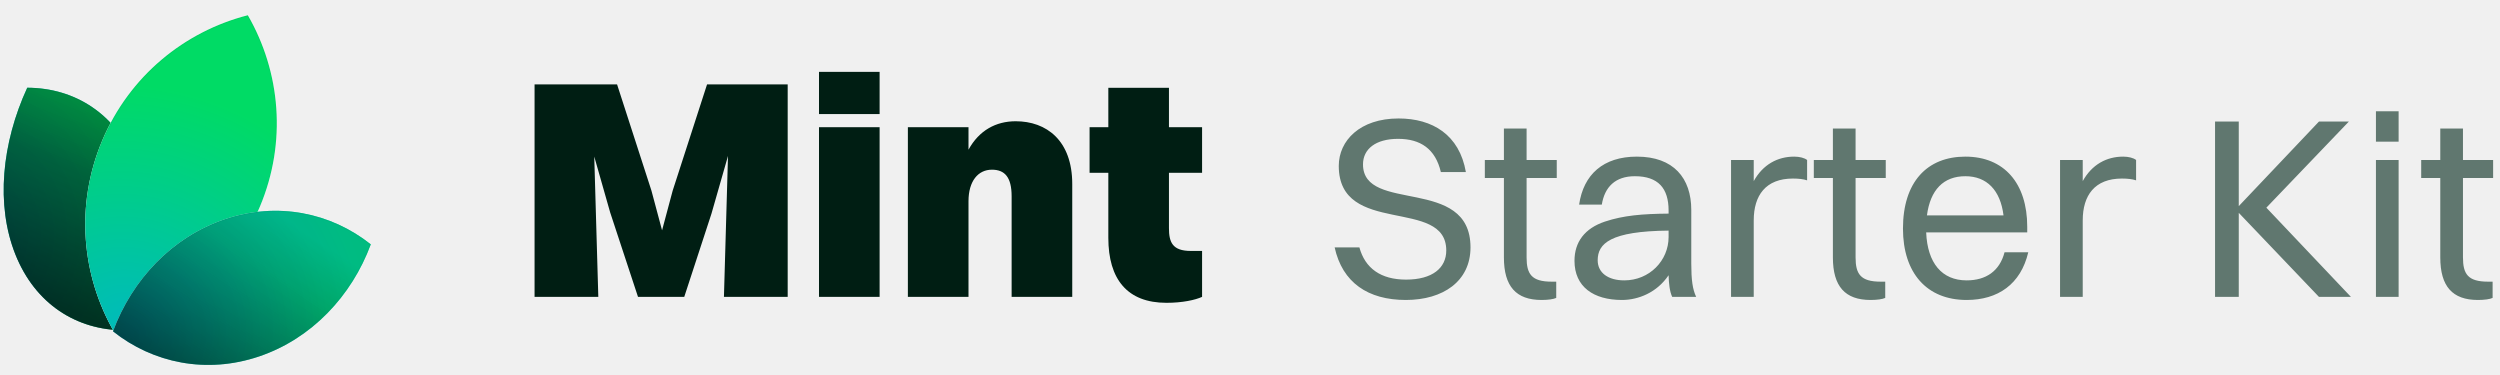
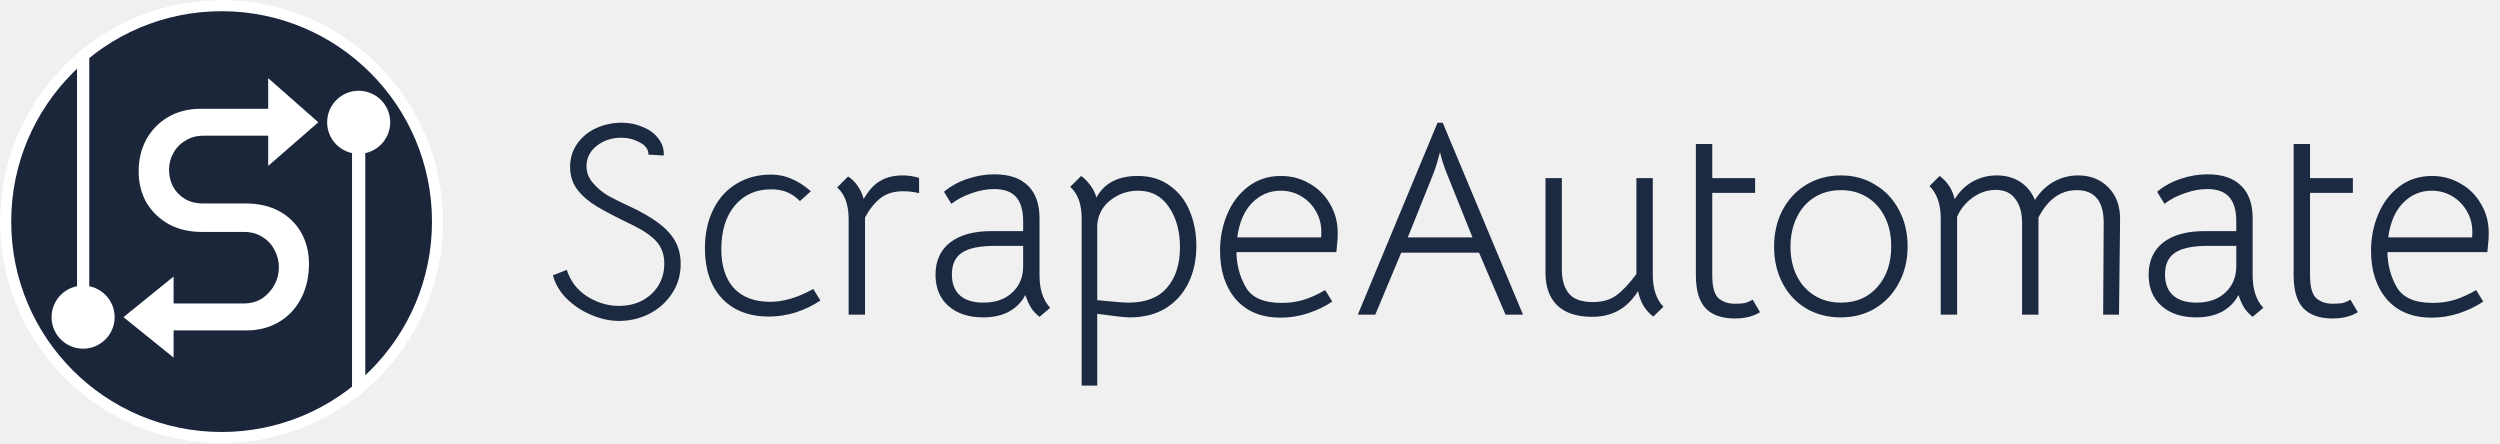
- <svg xmlns="http://www.w3.org/2000/svg" width="160" height="24" viewBox="0 0 160 24" fill="none">
-   <path d="M7.953 21.139C4.896 21.13 2.255 19.458 0.987 16.29C-0.28 13.121 0.109 9.163 1.744 5.615C4.801 5.624 7.442 7.296 8.71 10.465C9.977 13.633 9.588 17.591 7.953 21.139Z" fill="white" />
-   <path d="M7.953 21.139C4.896 21.13 2.255 19.458 0.987 16.29C-0.28 13.121 0.109 9.163 1.744 5.615C4.801 5.624 7.442 7.296 8.71 10.465C9.977 13.633 9.588 17.591 7.953 21.139Z" fill="url(#paint0_radial_115_86)" />
-   <path d="M7.953 21.139C4.896 21.13 2.255 19.458 0.987 16.29C-0.28 13.121 0.109 9.163 1.744 5.615C4.801 5.624 7.442 7.296 8.71 10.465C9.977 13.633 9.588 17.591 7.953 21.139Z" fill="black" fill-opacity="0.5" style="mix-blend-mode:hard-light" />
-   <path d="M7.953 21.139C4.896 21.13 2.255 19.458 0.987 16.29C-0.28 13.121 0.109 9.163 1.744 5.615C4.801 5.624 7.442 7.296 8.71 10.465C9.977 13.633 9.588 17.591 7.953 21.139Z" fill="url(#paint1_linear_115_86)" fill-opacity="0.5" style="mix-blend-mode:hard-light" />
-   <path d="M7.935 21.111C4.897 21.096 2.274 19.431 1.013 16.279C-0.248 13.124 0.136 9.182 1.762 5.643C4.8 5.659 7.423 7.324 8.684 10.476C9.945 13.63 9.561 17.572 7.935 21.111Z" stroke="url(#paint2_linear_115_86)" stroke-opacity="0.05" stroke-width="0.056" />
-   <path d="M7.31 21.257C11.354 20.221 14.884 17.375 16.628 13.236C18.373 9.097 17.945 4.587 15.86 0.976C11.816 2.012 8.287 4.858 6.542 8.998C4.797 13.137 5.225 17.646 7.31 21.257Z" fill="white" />
-   <path d="M7.31 21.257C11.354 20.221 14.884 17.375 16.628 13.236C18.373 9.097 17.945 4.587 15.86 0.976C11.816 2.012 8.287 4.858 6.542 8.998C4.797 13.137 5.225 17.646 7.31 21.257Z" fill="url(#paint3_radial_115_86)" />
-   <path d="M16.602 13.225C14.864 17.349 11.351 20.187 7.324 21.225C5.253 17.624 4.829 13.132 6.568 9.009C8.306 4.885 11.819 2.047 15.846 1.009C17.918 4.61 18.341 9.101 16.602 13.225Z" stroke="url(#paint4_linear_115_86)" stroke-opacity="0.05" stroke-width="0.056" />
-   <path d="M7.234 21.207C9.789 23.237 13.21 23.951 16.577 22.814C19.944 21.677 22.506 18.945 23.73 15.638C21.175 13.608 17.754 12.894 14.387 14.031C11.02 15.168 8.458 17.901 7.234 21.207Z" fill="white" />
-   <path d="M7.234 21.207C9.789 23.237 13.21 23.951 16.577 22.814C19.944 21.677 22.506 18.945 23.73 15.638C21.175 13.608 17.754 12.894 14.387 14.031C11.02 15.168 8.458 17.901 7.234 21.207Z" fill="url(#paint5_radial_115_86)" />
-   <path d="M7.234 21.207C9.789 23.237 13.21 23.951 16.577 22.814C19.944 21.677 22.506 18.945 23.73 15.638C21.175 13.608 17.754 12.894 14.387 14.031C11.02 15.168 8.458 17.901 7.234 21.207Z" fill="black" fill-opacity="0.2" style="mix-blend-mode:hard-light" />
-   <path d="M7.234 21.207C9.789 23.237 13.21 23.951 16.577 22.814C19.944 21.677 22.506 18.945 23.73 15.638C21.175 13.608 17.754 12.894 14.387 14.031C11.02 15.168 8.458 17.901 7.234 21.207Z" fill="url(#paint6_linear_115_86)" fill-opacity="0.5" style="mix-blend-mode:hard-light" />
-   <path d="M16.568 22.787C13.218 23.918 9.814 23.212 7.267 21.198C8.492 17.907 11.044 15.189 14.396 14.058C17.747 12.927 21.15 13.633 23.697 15.648C22.472 18.938 19.92 21.656 16.568 22.787Z" stroke="url(#paint7_linear_115_86)" stroke-opacity="0.05" stroke-width="0.056" />
-   <path d="M34.212 19V5.4H39.492L41.692 12.2L42.372 14.74L43.052 12.2L45.252 5.4H50.412V19H46.332L46.592 9.98L45.532 13.68L43.792 19H40.832L39.052 13.6L38.032 10.02L38.292 19H34.212ZM52.416 7.3V4.6H56.295V7.3H52.416ZM52.416 19V8.14H56.295V19H52.416ZM58.104 19V8.14H61.984V9.58C62.664 8.34 63.744 7.76 65.004 7.76C66.964 7.76 68.624 8.98 68.624 11.78V19H64.744V12.56C64.744 11.34 64.304 10.86 63.484 10.86C62.604 10.86 61.984 11.58 61.984 12.88V19H58.104ZM70.933 15.22V11.06H69.733V8.14H70.933V5.62H74.813V8.14H76.933V11.06H74.813V14.6C74.813 15.5 75.033 16.06 76.213 16.06H76.933V19C76.493 19.2 75.673 19.38 74.653 19.38C72.153 19.38 70.933 17.88 70.933 15.22Z" fill="#001E13" />
-   <path d="M87.232 10.519C87.232 13.687 94.112 11.229 94.112 15.832C94.112 17.994 92.364 19.198 89.971 19.198C87.562 19.198 85.912 18.093 85.417 15.832H87.001C87.364 17.169 88.371 17.895 89.987 17.895C91.671 17.895 92.561 17.152 92.561 16.03C92.561 12.598 85.681 15.155 85.681 10.618C85.681 9.001 87.034 7.582 89.509 7.582C91.671 7.582 93.403 8.621 93.816 11.014H92.215C91.868 9.529 90.912 8.886 89.476 8.886C88.057 8.886 87.232 9.529 87.232 10.519ZM96.25 16.476V11.393H95.029V10.239H96.25V8.226H97.702V10.239H99.632V11.393H97.702V16.476C97.702 17.532 98.015 18.026 99.302 18.026H99.599V19.066C99.434 19.148 99.071 19.198 98.659 19.198C97.025 19.198 96.25 18.323 96.25 16.476ZM102.516 13.093H101.064C101.345 11.162 102.615 10.024 104.76 10.024C107.103 10.024 108.242 11.393 108.242 13.44V16.888C108.242 17.895 108.324 18.521 108.555 19H107.021C106.856 18.654 106.806 18.142 106.79 17.614C106.047 18.72 104.859 19.198 103.803 19.198C101.988 19.198 100.767 18.357 100.767 16.69C100.767 15.486 101.427 14.611 102.714 14.182C103.902 13.786 105.107 13.687 106.79 13.671V13.473C106.79 12.053 106.13 11.278 104.628 11.278C103.374 11.278 102.698 11.971 102.516 13.093ZM102.252 16.657C102.252 17.465 102.929 17.944 103.952 17.944C105.569 17.944 106.79 16.674 106.79 15.172V14.759C103.061 14.793 102.252 15.585 102.252 16.657ZM110.787 19V10.239H112.239V11.591C112.833 10.519 113.774 10.024 114.83 10.024C115.176 10.024 115.49 10.107 115.655 10.239V11.542C115.407 11.46 115.094 11.427 114.747 11.427C112.998 11.427 112.239 12.515 112.239 14.1V19H110.787ZM117.305 16.476V11.393H116.084V10.239H117.305V8.226H118.757V10.239H120.688V11.393H118.757V16.476C118.757 17.532 119.071 18.026 120.358 18.026H120.655V19.066C120.49 19.148 120.127 19.198 119.714 19.198C118.081 19.198 117.305 18.323 117.305 16.476ZM129.809 16.145C129.33 18.192 127.862 19.198 125.865 19.198C123.324 19.198 121.79 17.482 121.79 14.627C121.79 11.658 123.324 10.024 125.783 10.024C128.258 10.024 129.743 11.723 129.743 14.512V14.875H123.275C123.357 16.838 124.281 17.944 125.865 17.944C127.103 17.944 127.977 17.35 128.291 16.145H129.809ZM125.783 11.278C124.38 11.278 123.539 12.152 123.324 13.786H128.225C128.027 12.169 127.152 11.278 125.783 11.278ZM131.843 19V10.239H133.295V11.591C133.889 10.519 134.829 10.024 135.885 10.024C136.232 10.024 136.545 10.107 136.71 10.239V11.542C136.463 11.46 136.149 11.427 135.803 11.427C134.054 11.427 133.295 12.515 133.295 14.1V19H131.843ZM141.763 19V7.78H143.281V13.192L148.413 7.78H150.327L145.047 13.291L150.459 19H148.413L143.281 13.621V19H141.763ZM152.06 9.067V7.12H153.512V9.067H152.06ZM152.06 19V10.239H153.512V19H152.06ZM156.178 16.476V11.393H154.957V10.239H156.178V8.226H157.63V10.239H159.56V11.393H157.63V16.476C157.63 17.532 157.943 18.026 159.23 18.026H159.527V19.066C159.362 19.148 158.999 19.198 158.587 19.198C156.953 19.198 156.178 18.323 156.178 16.476Z" fill="#002719" fill-opacity="0.6" />
-   <defs>
-     <radialGradient id="paint0_radial_115_86" cx="0" cy="0" r="1" gradientUnits="userSpaceOnUse" gradientTransform="translate(-3.00503 15.023) rotate(-10.029) scale(17.9572 17.784)">
-       <stop stop-color="#00B0BB" />
-       <stop offset="1" stop-color="#00DB65" />
-     </radialGradient>
-     <linearGradient id="paint1_linear_115_86" x1="7.39" y1="4.813" x2="1.63" y2="18.689" gradientUnits="userSpaceOnUse">
-       <stop stop-color="#18E299" />
-       <stop offset="1" />
-     </linearGradient>
-     <linearGradient id="paint2_linear_115_86" x1="7.948" y1="8.016" x2="1.761" y2="18.746" gradientUnits="userSpaceOnUse">
-       <stop />
-       <stop offset="1" stop-opacity="0" />
-     </linearGradient>
-     <radialGradient id="paint3_radial_115_86" cx="0" cy="0" r="1" gradientUnits="userSpaceOnUse" gradientTransform="translate(8.11404 20.8822) rotate(-75.7542) scale(21.6246 23.7772)">
-       <stop stop-color="#00BBBB" />
-       <stop offset="0.713" stop-color="#00DB65" />
-     </radialGradient>
-     <linearGradient id="paint4_linear_115_86" x1="7.602" y1="5.871" x2="15.556" y2="16.372" gradientUnits="userSpaceOnUse">
-       <stop />
-       <stop offset="1" stop-opacity="0" />
-     </linearGradient>
-     <radialGradient id="paint5_radial_115_86" cx="0" cy="0" r="1" gradientUnits="userSpaceOnUse" gradientTransform="translate(7.84537 21.5181) rotate(-20.3525) scale(18.5603 17.32)">
-       <stop stop-color="#00B0BB" />
-       <stop offset="1" stop-color="#00DB65" />
-     </radialGradient>
-     <linearGradient id="paint6_linear_115_86" x1="16.808" y1="13.007" x2="10.041" y2="22.994" gradientUnits="userSpaceOnUse">
-       <stop stop-color="#00B1BC" />
-       <stop offset="1" />
-     </linearGradient>
-     <linearGradient id="paint7_linear_115_86" x1="16.808" y1="13.007" x2="14.169" y2="23.841" gradientUnits="userSpaceOnUse">
-       <stop />
-       <stop offset="1" stop-opacity="0" />
-     </linearGradient>
-   </defs>
+ <svg xmlns="http://www.w3.org/2000/svg" width="3345" height="593" viewBox="0 0 3345 593" fill="none">
+   <mask id="mask0_2001_2" style="mask-type:alpha" maskUnits="userSpaceOnUse" x="0" y="0" width="593" height="593">
+     <circle cx="296.5" cy="296.5" r="296.5" fill="#F8F8F8" />
+   </mask>
+   <g mask="url(#mask0_2001_2)">
+     <circle cx="296.5" cy="296.5" r="289" fill="#1B263B" stroke="white" stroke-width="15" />
+     <path d="M471.02 167.243H488.736V760.052H471.02V167.243Z" fill="white" />
+     <circle cx="479.915" cy="163.619" r="42.188" fill="white" />
+     <path d="M103.069 419.357H119.423V-168H103.069V419.357Z" fill="white" />
+     <circle cx="42.188" cy="42.188" r="42.188" transform="matrix(1 0 0 -1 69 466.532)" fill="white" />
+     <path d="M196.954 442.063V406.06H325.297C335.18 406.06 343.651 403.801 350.711 399.282C357.77 394.482 363.277 388.411 367.23 381.069C371.184 373.727 373.16 365.961 373.16 357.772C373.16 349.301 371.184 341.535 367.23 334.476C363.559 327.134 358.194 321.345 351.134 317.109C344.357 312.591 336.027 310.332 326.144 310.332H270.232C253.572 310.332 238.888 306.944 226.181 300.167C213.474 293.107 203.449 283.506 196.107 271.364C189.048 258.939 185.518 244.961 185.518 229.43C185.518 213.617 188.906 199.356 195.684 186.649C202.743 173.942 212.485 163.918 224.91 156.576C237.617 149.234 252.16 145.563 268.538 145.563H394.339V181.566H272.35C263.031 181.566 254.842 183.825 247.783 188.344C240.723 192.579 235.358 198.227 231.687 205.286C228.016 212.064 226.181 219.405 226.181 227.312C226.181 234.936 227.875 242.278 231.264 249.338C234.935 256.115 240.159 261.621 246.936 265.857C253.995 270.093 262.043 272.211 271.079 272.211H328.262C346.052 272.211 361.3 275.741 374.007 282.8C386.715 289.86 396.457 299.461 403.234 311.603C410.011 323.745 413.4 337.582 413.4 353.113C413.4 370.338 409.87 385.728 402.81 399.282C396.033 412.554 386.291 423.002 373.584 430.627C360.877 438.251 346.334 442.063 329.956 442.063H196.954Z" fill="white" />
+     <path d="M425.914 163.619L358.835 222L358.835 163.619L358.835 104.556L425.914 163.619Z" fill="white" />
+     <path d="M165.19 424.344L232.269 478.5L232.269 424.344L232.269 370L165.19 424.344Z" fill="white" />
+   </g>
+   <path d="M828.188 429.402C816.011 429.402 803.713 426.723 791.293 421.365C778.873 416.251 767.914 409.067 758.416 399.813C749.162 390.558 742.951 380.086 739.785 368.397L758.416 361.091C763.043 375.946 772.054 387.758 785.448 396.525C799.086 405.049 813.333 409.31 828.188 409.31C839.391 409.31 849.619 406.997 858.873 402.37C868.128 397.499 875.434 390.802 880.791 382.278C886.149 373.511 888.828 363.648 888.828 352.689C888.828 340.999 885.54 331.38 878.965 323.83C872.633 316.281 861.796 308.731 846.453 301.182C825.753 291.197 810.045 283.038 799.329 276.707C788.614 270.375 779.847 262.947 773.028 254.423C766.209 245.656 762.799 235.306 762.799 223.373C762.799 211.683 765.965 201.333 772.297 192.322C778.629 183.311 787.031 176.371 797.503 171.5C808.218 166.629 819.664 164.194 831.841 164.194C842.069 164.194 851.567 166.142 860.334 170.039C869.345 173.692 876.286 178.928 881.157 185.747C886.271 192.322 888.584 199.75 888.097 208.03L867.64 206.934C867.64 199.872 863.744 194.392 855.951 190.496C848.401 186.356 840.121 184.286 831.11 184.286C818.447 184.286 807.488 187.939 798.233 195.245C789.223 202.551 784.717 211.561 784.717 222.277C784.717 230.557 787.518 237.985 793.119 244.56C798.721 251.136 805.296 256.737 812.845 261.364C820.639 265.748 830.38 270.618 842.069 275.976C844.505 277.194 847.062 278.411 849.741 279.629C852.42 280.847 854.977 282.186 857.412 283.647C876.651 293.876 890.289 304.348 898.326 315.063C906.606 325.535 910.746 338.199 910.746 353.054C910.746 367.91 906.849 381.182 899.056 392.872C891.507 404.318 881.4 413.329 868.736 419.904C856.073 426.236 842.557 429.402 828.188 429.402ZM1028.67 423.557C1002.13 423.557 981.186 415.399 965.843 399.082C950.744 382.765 943.195 360.482 943.195 332.232C943.195 312.749 946.848 295.58 954.154 280.725C961.46 265.626 971.81 254.058 985.204 246.021C998.599 237.741 1014.06 233.601 1031.6 233.601C1041.34 233.601 1050.35 235.428 1058.63 239.081C1067.15 242.49 1075.92 248.091 1084.93 255.884L1070.32 269.035C1064.72 263.434 1058.87 259.416 1052.78 256.98C1046.94 254.545 1039.88 253.327 1031.6 253.327C1011.38 253.327 995.189 260.633 983.012 275.245C971.079 289.614 965.113 308.975 965.113 333.328C965.113 355.733 970.714 373.146 981.917 385.566C993.363 397.743 1009.56 403.831 1030.5 403.831C1048.28 403.831 1067.52 398.108 1088.22 386.662L1097.72 402.004C1087.73 408.823 1076.65 414.181 1064.47 418.078C1052.54 421.731 1040.61 423.557 1028.67 423.557ZM1207.81 234.697C1215.11 234.697 1222.42 235.793 1229.73 237.985V258.442C1222.66 256.737 1215.6 255.884 1208.54 255.884C1196.12 255.884 1186.01 258.929 1178.22 265.017C1170.43 271.105 1163.49 279.751 1157.4 290.953V421H1135.48V293.145C1135.48 273.906 1130.37 259.781 1120.14 250.77L1134.75 236.158C1139.13 238.837 1143.27 242.855 1147.17 248.213C1151.07 253.571 1153.87 259.537 1155.57 266.113C1162.39 254.91 1169.21 247.239 1176.03 243.099C1184.55 237.498 1195.15 234.697 1207.81 234.697ZM1390.89 423.922C1386.27 420.269 1382.49 416.251 1379.57 411.868C1376.89 407.484 1374.33 401.761 1371.9 394.698C1367.03 404.196 1359.72 411.624 1349.98 416.982C1340.48 422.096 1328.91 424.653 1315.28 424.653C1296.04 424.653 1280.57 419.539 1268.88 409.31C1257.44 399.082 1251.71 385.201 1251.71 367.666C1251.71 349.158 1258.17 334.789 1271.07 324.561C1284.23 314.332 1302.73 309.218 1326.6 309.218H1368.97V296.067C1368.97 281.455 1365.81 270.618 1359.48 263.556C1353.15 256.493 1343.4 252.962 1330.25 252.962C1320.51 252.962 1310.53 254.789 1300.3 258.442C1290.07 261.851 1280.94 266.6 1272.9 272.688L1263.04 256.615C1272.05 249.065 1282.4 243.342 1294.09 239.446C1306.02 235.306 1318.2 233.236 1330.62 233.236C1350.34 233.236 1365.32 238.35 1375.55 248.578C1385.78 258.563 1390.89 273.054 1390.89 292.049V368.397C1390.89 387.149 1395.64 401.639 1405.14 411.868L1390.89 423.922ZM1315.64 404.927C1331.96 404.927 1344.86 400.421 1354.36 391.411C1364.1 382.4 1368.97 370.71 1368.97 356.342V328.944H1331.71C1311.01 328.944 1296.16 331.989 1287.15 338.077C1278.14 343.922 1273.63 353.663 1273.63 367.301C1273.63 379.478 1277.28 388.854 1284.59 395.429C1291.9 401.761 1302.25 404.927 1315.64 404.927ZM1522.16 235.428C1538.97 235.428 1553.21 239.689 1564.9 248.213C1576.84 256.493 1585.73 267.696 1591.57 281.821C1597.66 295.946 1600.7 311.654 1600.7 328.944C1600.7 347.696 1597.17 364.257 1590.11 378.625C1583.05 392.994 1572.82 404.318 1559.42 412.598C1546.03 420.635 1530.08 424.653 1511.57 424.653C1505.48 424.653 1490.99 423.07 1468.1 419.904V515.978H1447.28V292.414C1447.28 273.175 1442.16 259.05 1431.93 250.04L1446.55 235.428C1450.69 238.35 1454.71 242.368 1458.6 247.483C1462.5 252.597 1465.3 258.198 1467 264.286C1477.48 245.047 1495.86 235.428 1522.16 235.428ZM1509.74 404.927C1532.64 404.927 1549.8 398.351 1561.25 385.201C1572.94 371.806 1578.79 353.663 1578.79 330.771C1578.79 309.096 1573.79 291.075 1563.81 276.707C1554.07 262.338 1540.43 255.154 1522.89 255.154C1509.01 255.154 1496.59 259.416 1485.63 267.939C1474.92 276.463 1469.07 287.544 1468.1 301.182V401.639C1490.5 403.831 1504.39 404.927 1509.74 404.927ZM1654.33 337.346C1654.57 354.394 1658.71 369.98 1666.75 384.105C1674.79 398.23 1690.86 405.292 1714.97 405.292C1725.44 405.292 1735.06 403.953 1743.83 401.274C1752.84 398.595 1762.58 394.211 1773.05 388.123L1782.55 403.466C1772.81 410.041 1761.97 415.277 1750.04 419.174C1738.11 423.07 1725.93 425.018 1713.51 425.018C1687.94 425.018 1667.97 416.86 1653.6 400.543C1639.48 383.983 1632.41 362.308 1632.41 335.52C1632.41 318.229 1635.58 302.034 1641.91 286.935C1648.24 271.592 1657.62 259.172 1670.04 249.674C1682.46 240.177 1697.07 235.428 1713.87 235.428C1728 235.428 1740.79 238.837 1752.23 245.656C1763.92 252.231 1773.05 261.364 1779.63 273.054C1786.45 284.5 1789.86 297.285 1789.86 311.41C1789.86 315.307 1789.74 318.838 1789.49 322.004C1789.25 324.926 1789.01 327.483 1788.76 329.675L1788.03 337.346H1654.33ZM1767.57 317.62C1767.82 315.915 1767.94 313.48 1767.94 310.314C1767.94 300.086 1765.5 290.831 1760.63 282.551C1755.76 274.028 1749.19 267.33 1740.91 262.46C1732.63 257.589 1723.49 255.154 1713.51 255.154C1698.65 255.154 1685.87 260.633 1675.15 271.592C1664.68 282.308 1658.11 297.65 1655.43 317.62H1767.57ZM1923.43 164.194H1930.37L2037.77 421H2014.39L1978.95 338.077H1874.84L1840.14 421H1816.76L1923.43 164.194ZM1935.85 232.14C1931.95 222.399 1928.91 212.901 1926.72 203.647C1923.79 215.093 1920.87 224.59 1917.95 232.14L1883.61 317.62H1970.19L1935.85 232.14ZM2130.32 423.922C2109.87 423.922 2094.28 418.808 2083.56 408.58C2073.09 398.351 2067.86 383.739 2067.86 364.744V238.35H2089.77V360.726C2089.77 374.363 2092.94 385.079 2099.27 392.872C2105.6 400.421 2116.32 404.196 2131.42 404.196C2144.08 404.196 2154.55 401.152 2162.83 395.064C2171.36 388.732 2180.25 379.234 2189.5 366.57V238.35H2211.42V367.301C2211.42 386.297 2216.17 400.665 2225.67 410.406L2212.15 423.557C2206.79 419.661 2202.29 414.668 2198.63 408.58C2195.22 402.248 2192.91 395.916 2191.69 389.584C2183.9 401.761 2174.89 410.528 2164.66 415.886C2154.68 421.244 2143.23 423.922 2130.32 423.922ZM2321.32 426.114C2303.79 426.114 2290.64 421.487 2281.87 412.233C2273.34 402.979 2269.08 388.367 2269.08 368.397V192.688H2291V238.35H2348.35V258.076H2291V368.397C2291 383.739 2293.8 393.968 2299.4 399.082C2305.25 403.953 2312.43 406.388 2320.95 406.388C2326.07 406.388 2330.33 406.144 2333.74 405.657C2337.15 404.927 2340.92 403.344 2345.06 400.909L2354.93 417.712C2345.92 423.314 2334.71 426.114 2321.32 426.114ZM2462.87 424.653C2445.58 424.653 2430.12 420.635 2416.48 412.598C2403.09 404.562 2392.61 393.359 2385.07 378.991C2377.52 364.622 2373.74 348.305 2373.74 330.04C2373.74 311.775 2377.52 295.459 2385.07 281.09C2392.86 266.478 2403.45 255.154 2416.85 247.117C2430.48 238.837 2445.95 234.697 2463.24 234.697C2480.29 234.697 2495.51 238.837 2508.9 247.117C2522.54 255.154 2533.13 266.356 2540.68 280.725C2548.48 295.093 2552.37 311.41 2552.37 329.675C2552.37 347.94 2548.48 364.257 2540.68 378.625C2533.13 392.994 2522.54 404.318 2508.9 412.598C2495.51 420.635 2480.16 424.653 2462.87 424.653ZM2463.24 404.927C2483.45 404.927 2499.65 397.986 2511.82 384.105C2524.24 370.223 2530.45 352.08 2530.45 329.675C2530.45 314.819 2527.65 301.79 2522.05 290.588C2516.45 279.142 2508.54 270.253 2498.31 263.921C2488.08 257.589 2476.39 254.423 2463.24 254.423C2449.84 254.423 2438.03 257.589 2427.81 263.921C2417.58 270.253 2409.66 279.264 2404.06 290.953C2398.46 302.399 2395.66 315.428 2395.66 330.04C2395.66 344.652 2398.46 357.681 2404.06 369.127C2409.66 380.33 2417.58 389.097 2427.81 395.429C2438.03 401.761 2449.84 404.927 2463.24 404.927ZM2596.68 292.049C2596.68 273.297 2591.69 258.929 2581.7 248.944L2595.22 235.428C2605.69 243.221 2612.39 253.571 2615.31 266.478C2622.13 255.763 2630.29 247.848 2639.78 242.734C2649.53 237.376 2660.12 234.697 2671.57 234.697C2683.5 234.697 2693.85 237.498 2702.62 243.099C2711.63 248.7 2718.32 256.859 2722.71 267.574C2729.53 256.859 2737.93 248.7 2747.91 243.099C2758.14 237.498 2768.98 234.697 2780.43 234.697C2796.99 234.697 2810.5 240.055 2820.97 250.77C2831.69 261.486 2836.93 275.976 2836.68 294.241L2835.22 421H2814.03L2814.76 298.259C2814.76 269.035 2802.71 254.423 2778.6 254.423C2757.17 254.423 2740.12 266.6 2727.46 290.953V421H2705.54V298.259C2705.54 284.621 2702.49 273.906 2696.41 266.113C2690.56 258.076 2681.92 254.058 2670.47 254.058C2659.27 254.058 2648.8 257.589 2639.05 264.652C2629.56 271.714 2622.74 280.238 2618.6 290.223V421H2596.68V292.049ZM3014.05 423.922C3009.42 420.269 3005.65 416.251 3002.73 411.868C3000.05 407.484 2997.49 401.761 2995.06 394.698C2990.19 404.196 2982.88 411.624 2973.14 416.982C2963.64 422.096 2952.07 424.653 2938.43 424.653C2919.2 424.653 2903.73 419.539 2892.04 409.31C2880.6 399.082 2874.87 385.201 2874.87 367.666C2874.87 349.158 2881.33 334.789 2894.23 324.561C2907.38 314.332 2925.89 309.218 2949.76 309.218H2992.13V296.067C2992.13 281.455 2988.97 270.618 2982.64 263.556C2976.3 256.493 2966.56 252.962 2953.41 252.962C2943.67 252.962 2933.69 254.789 2923.46 258.442C2913.23 261.851 2904.1 266.6 2896.06 272.688L2886.2 256.615C2895.21 249.065 2905.56 243.342 2917.25 239.446C2929.18 235.306 2941.36 233.236 2953.78 233.236C2973.5 233.236 2988.48 238.35 2998.71 248.578C3008.94 258.563 3014.05 273.054 3014.05 292.049V368.397C3014.05 387.149 3018.8 401.639 3028.3 411.868L3014.05 423.922ZM2938.8 404.927C2955.12 404.927 2968.02 400.421 2977.52 391.411C2987.26 382.4 2992.13 370.71 2992.13 356.342V328.944H2954.87C2934.17 328.944 2919.32 331.989 2910.31 338.077C2901.3 343.922 2896.79 353.663 2896.79 367.301C2896.79 379.478 2900.44 388.854 2907.75 395.429C2915.06 401.761 2925.41 404.927 2938.8 404.927ZM3121.13 426.114C3103.59 426.114 3090.44 421.487 3081.67 412.233C3073.15 402.979 3068.89 388.367 3068.89 368.397V192.688H3090.81V238.35H3148.16V258.076H3090.81V368.397C3090.81 383.739 3093.61 393.968 3099.21 399.082C3105.05 403.953 3112.24 406.388 3120.76 406.388C3125.88 406.388 3130.14 406.144 3133.55 405.657C3136.96 404.927 3140.73 403.344 3144.87 400.909L3154.73 417.712C3145.72 423.314 3134.52 426.114 3121.13 426.114ZM3194.37 337.346C3194.61 354.394 3198.75 369.98 3206.79 384.105C3214.83 398.23 3230.9 405.292 3255.01 405.292C3265.48 405.292 3275.1 403.953 3283.87 401.274C3292.88 398.595 3302.62 394.211 3313.09 388.123L3322.59 403.466C3312.85 410.041 3302.01 415.277 3290.08 419.174C3278.15 423.07 3265.97 425.018 3253.55 425.018C3227.98 425.018 3208.01 416.86 3193.64 400.543C3179.51 383.983 3172.45 362.308 3172.45 335.52C3172.45 318.229 3175.62 302.034 3181.95 286.935C3188.28 271.592 3197.66 259.172 3210.08 249.674C3222.5 240.177 3237.11 235.428 3253.91 235.428C3268.04 235.428 3280.82 238.837 3292.27 245.656C3303.96 252.231 3313.09 261.364 3319.67 273.054C3326.49 284.5 3329.9 297.285 3329.9 311.41C3329.9 315.307 3329.77 318.838 3329.53 322.004C3329.29 324.926 3329.04 327.483 3328.8 329.675L3328.07 337.346H3194.37ZM3307.61 317.62C3307.86 315.915 3307.98 313.48 3307.98 310.314C3307.98 300.086 3305.54 290.831 3300.67 282.551C3295.8 274.028 3289.23 267.33 3280.95 262.46C3272.67 257.589 3263.53 255.154 3253.55 255.154C3238.69 255.154 3225.91 260.633 3215.19 271.592C3204.72 282.308 3198.14 297.65 3195.47 317.62H3307.61Z" fill="#1B2A41" />
</svg>
